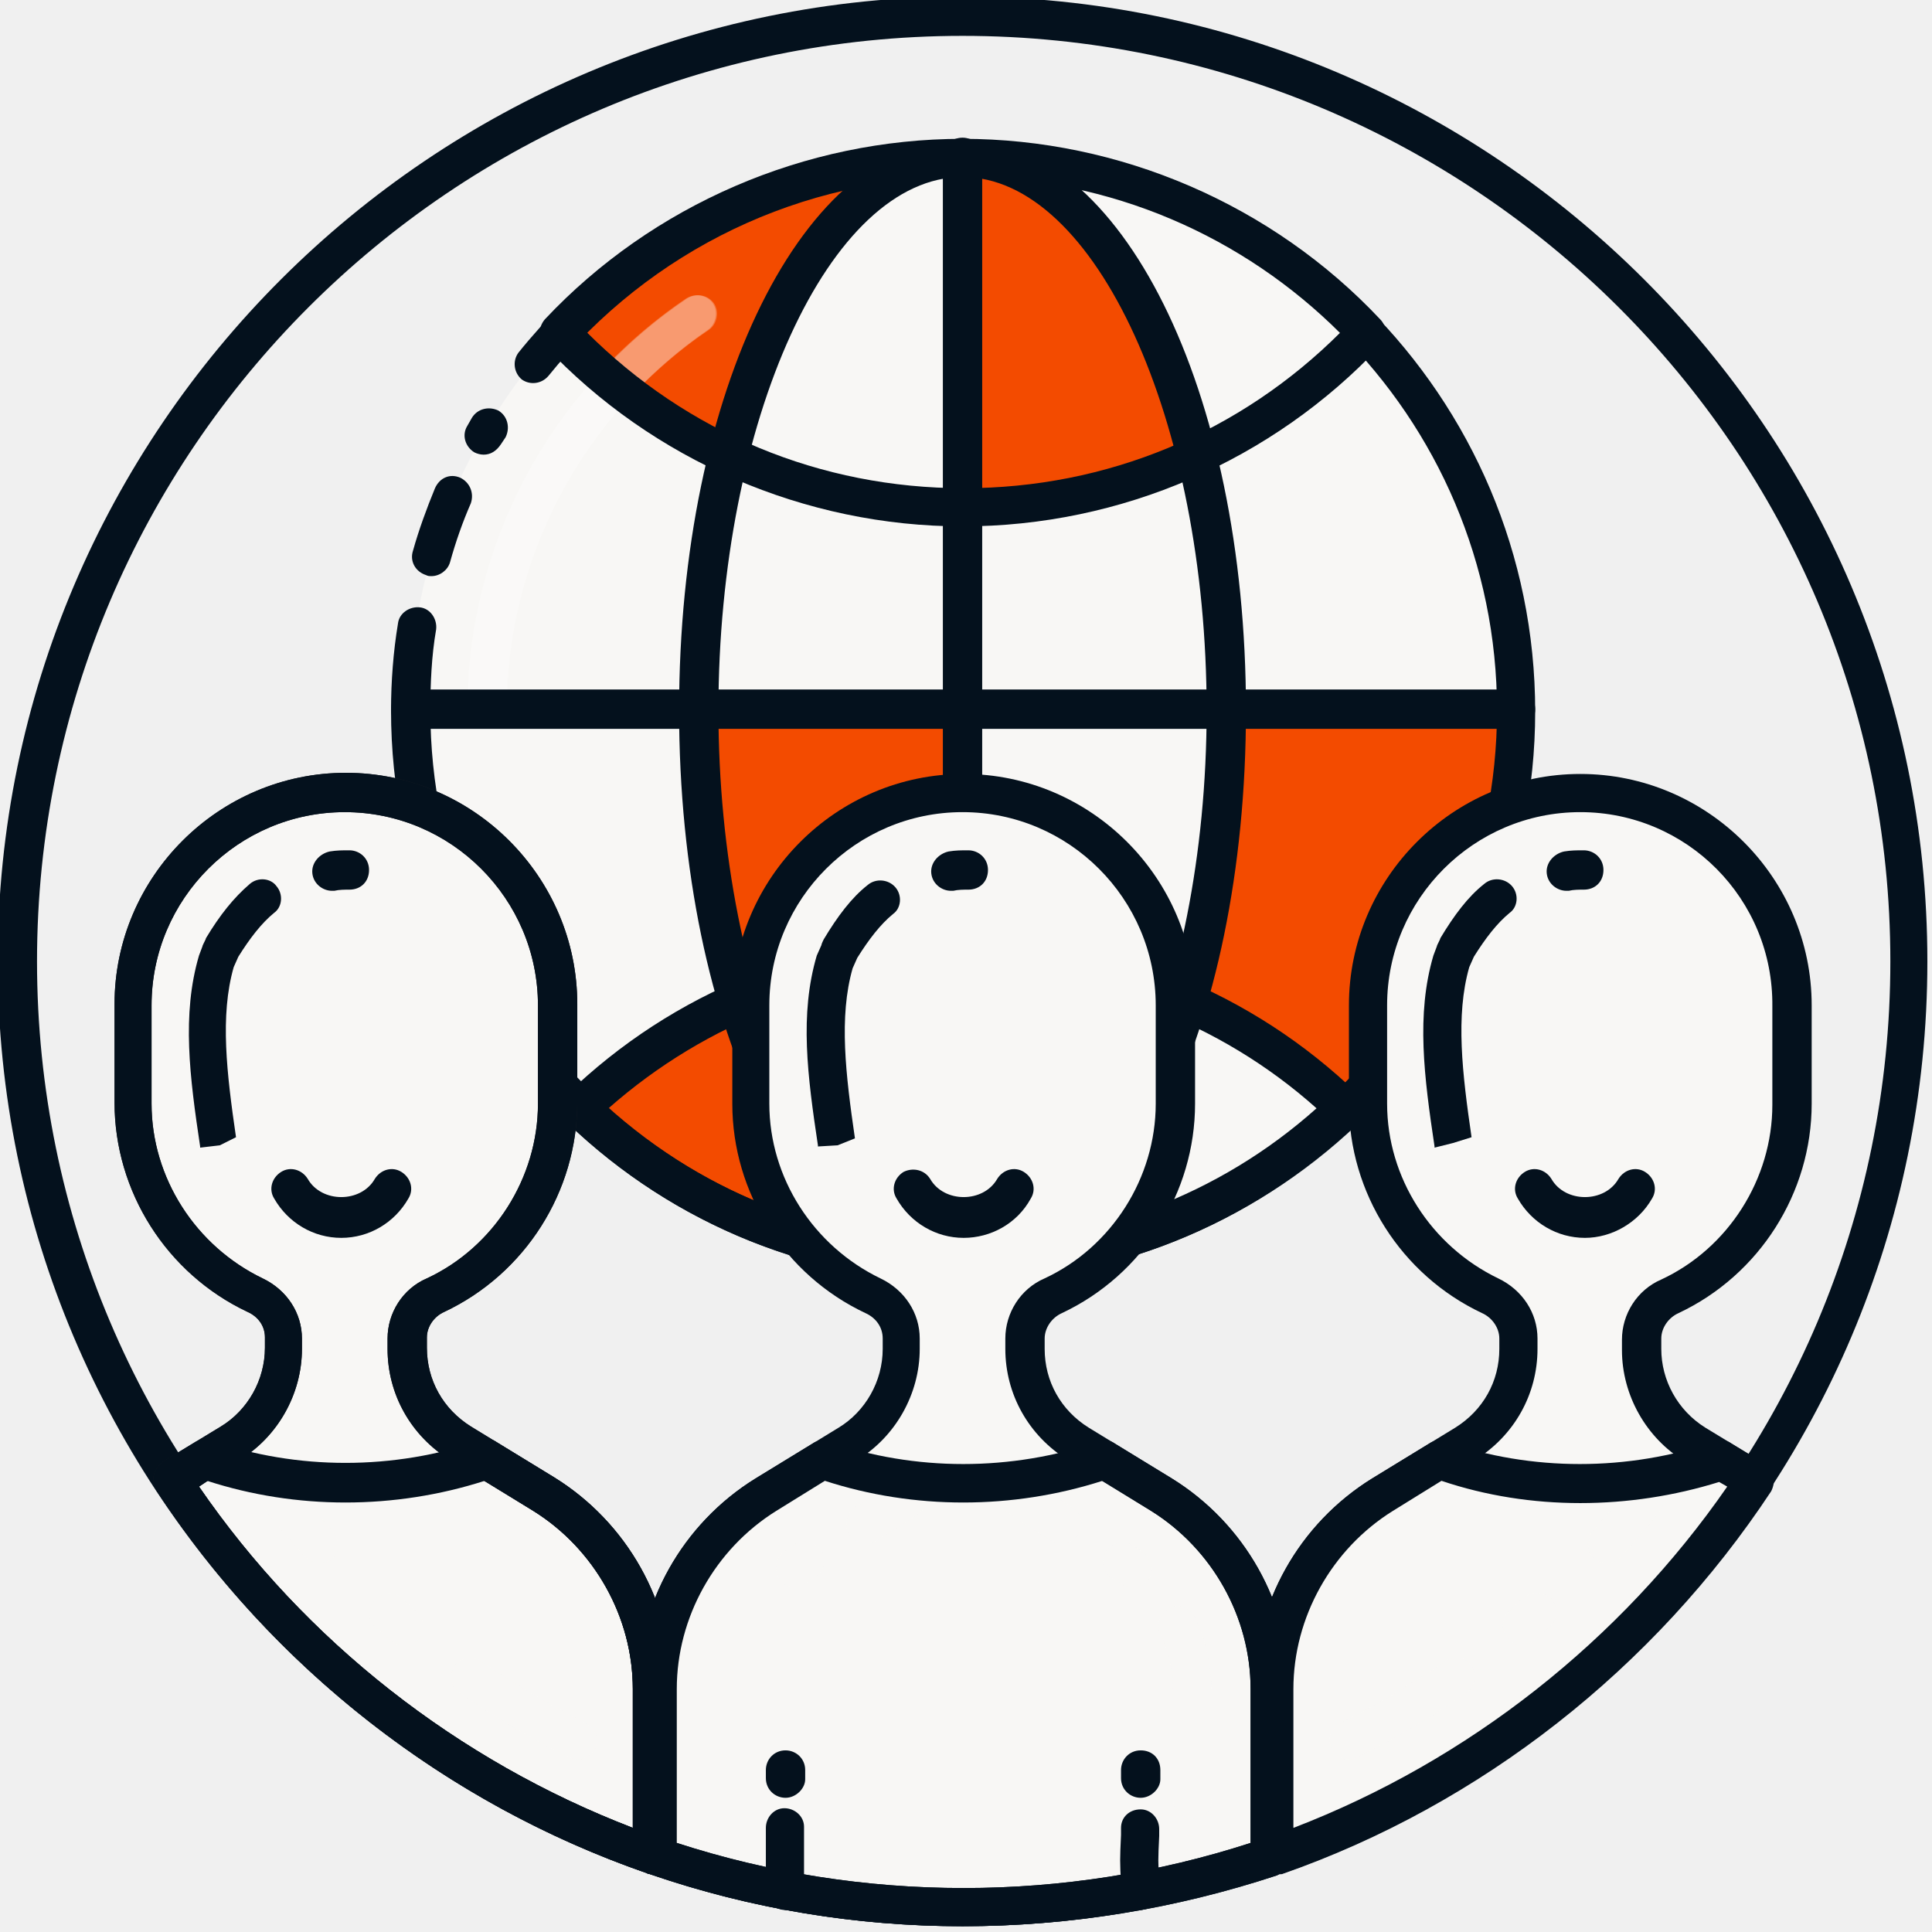
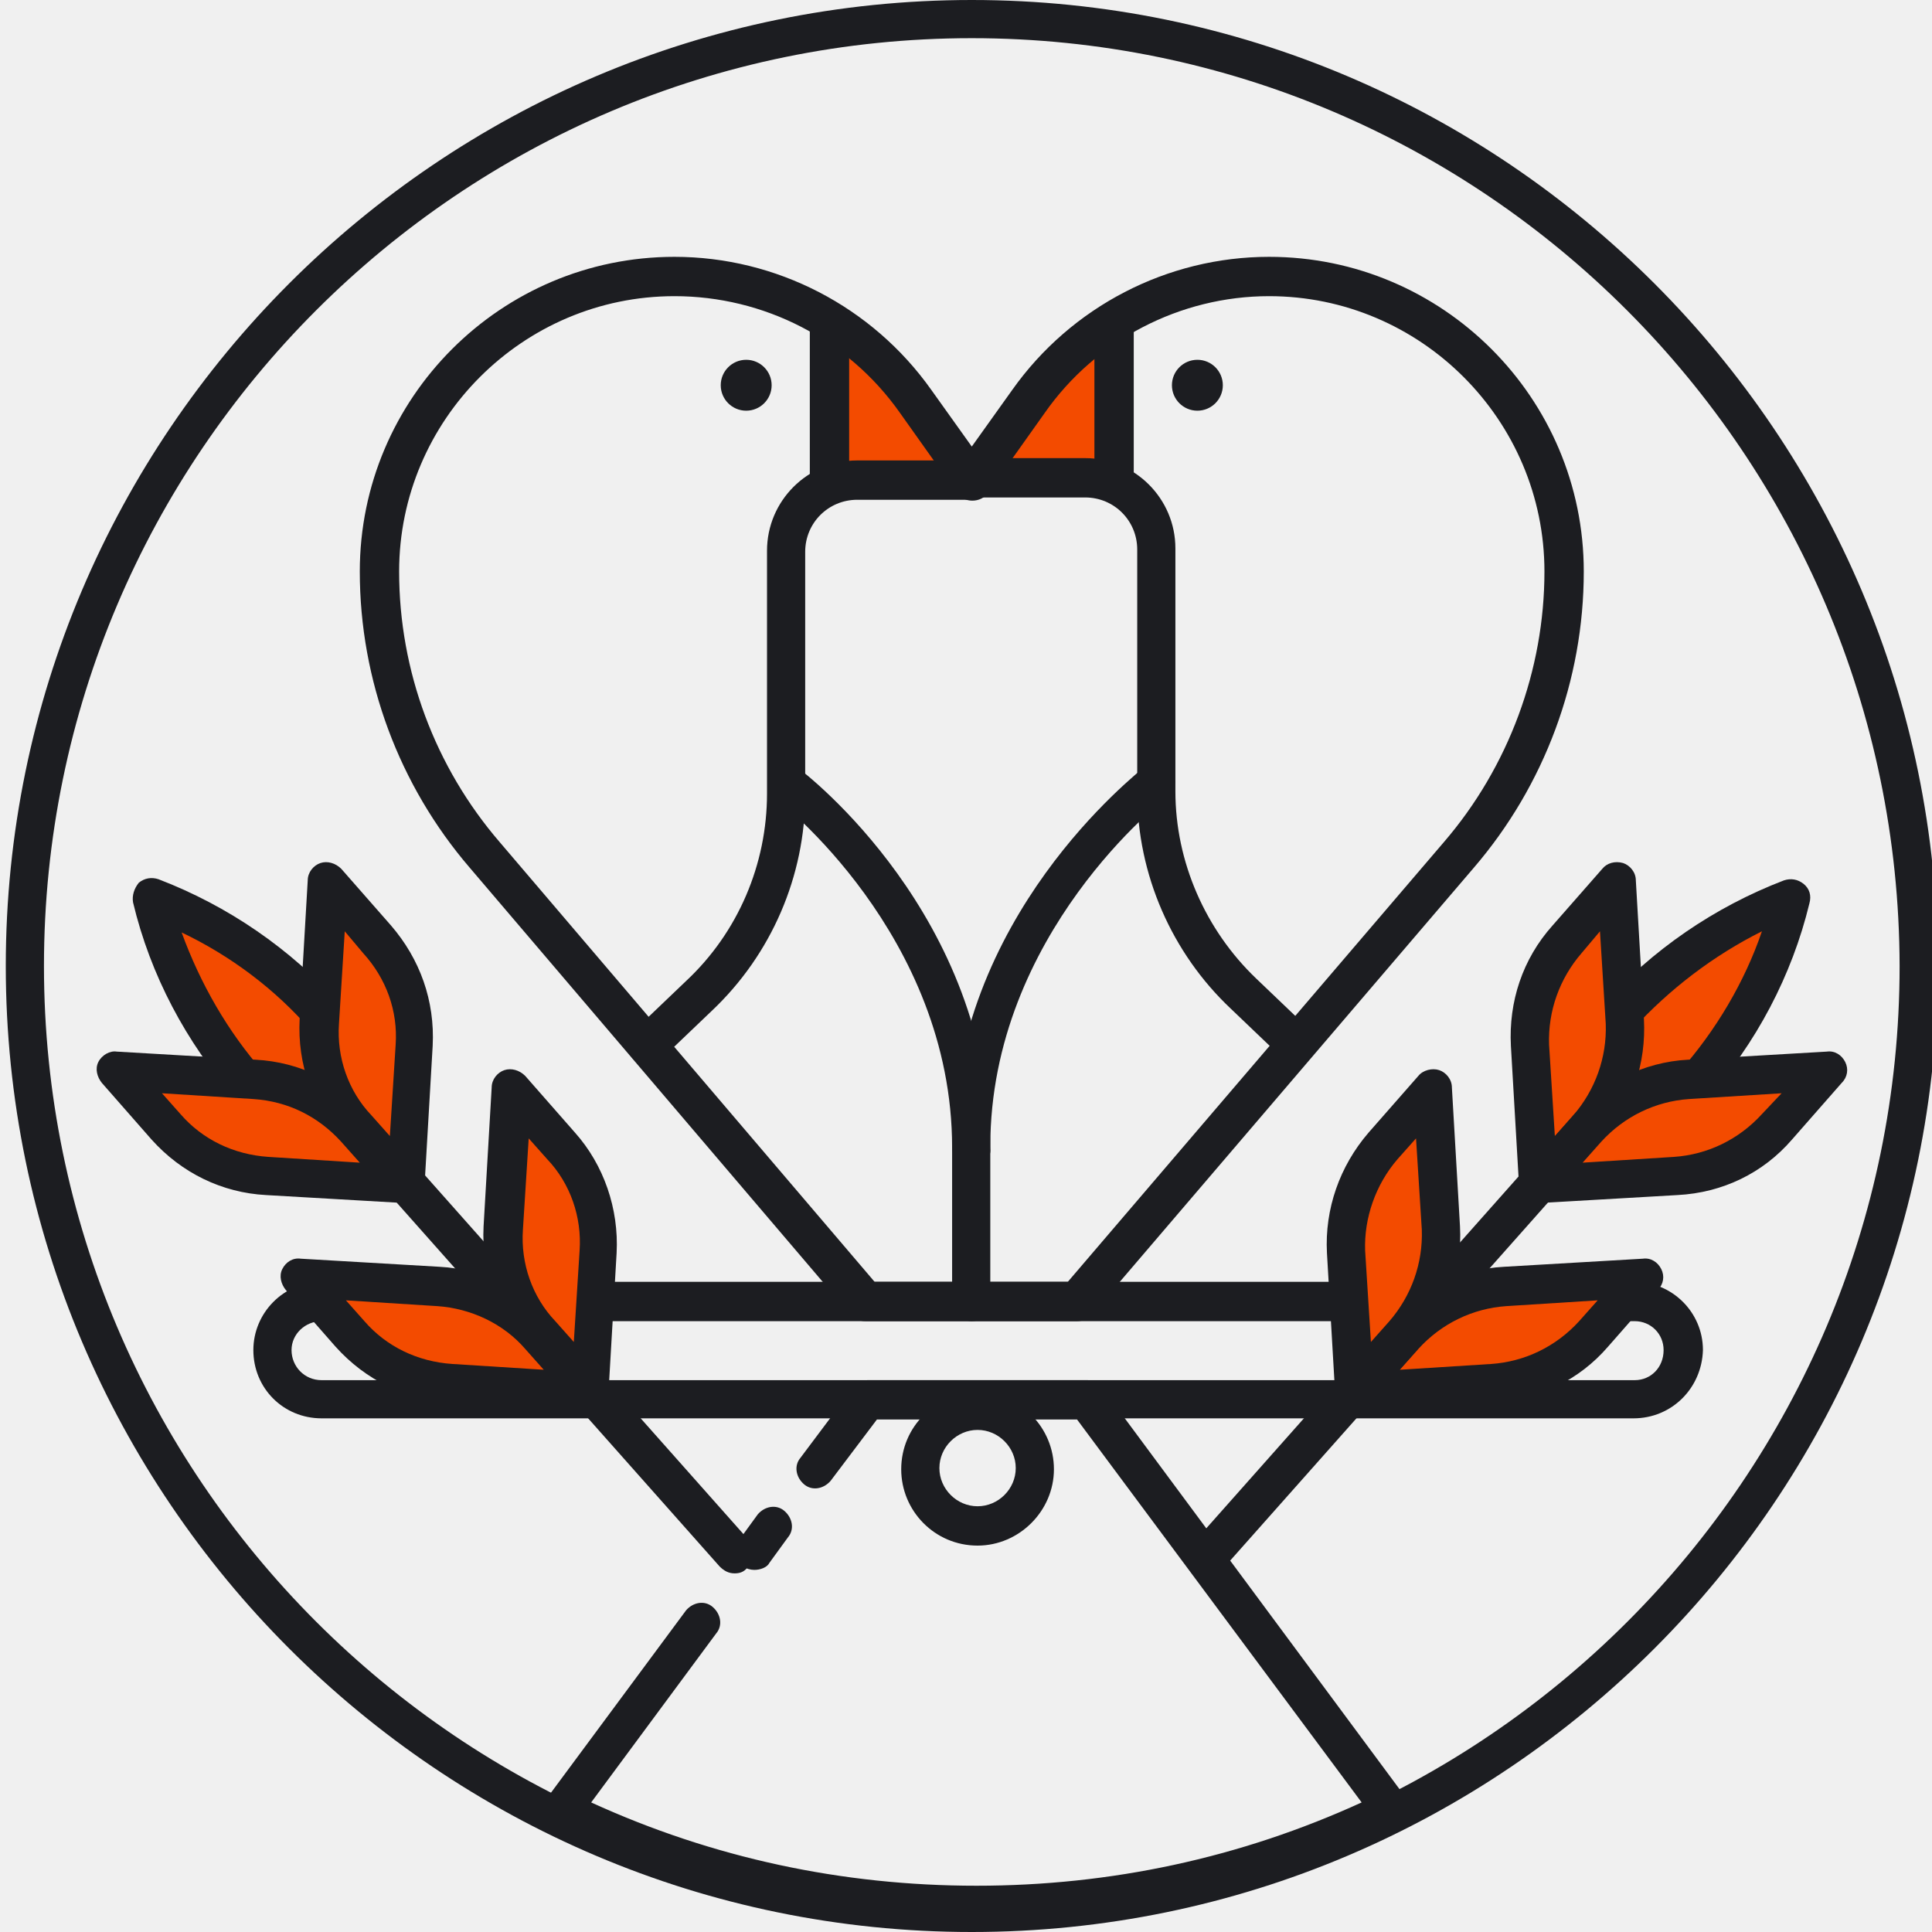
- <svg xmlns="http://www.w3.org/2000/svg" enable-background="new 0 0 167 167" viewBox="0 0 167 167">
-   <path d="m83.2 166.5c-46 0-83.4-37.4-83.4-83.4s37.5-83.4 83.4-83.4 83.4 37.4 83.4 83.4-37.4 83.4-83.4 83.4zm0-163.4c-44.1 0-80 35.9-80 80s35.9 80.1 80.1 80.1 80.1-35.9 80.1-80.1-36-80-80.2-80z" fill="#04111d" />
-   <circle cx="83.2" cy="61.4" fill="#f8f7f5" r="47.8" />
-   <path d="m106.1 61.4s-.1 13.9-3.4 25.2c0 0 11.2 4.4 13.7 9.2 0 0 15.8-13.8 13.2-34.5h-23.5z" fill="#f34b00" />
-   <path d="m79.9 13.6s-19.7.4-31.5 15.1c0 0 6.4 7 14.6 10.6 0 0 2.1-20.9 16.9-25.7z" fill="#f34b00" />
-   <path d="m83.2 61.4h-22.8s0 16.2 3.4 25.2c0 0 11.6-5.5 19.4-4.1z" fill="#f34b00" />
-   <path d="m103.5 39.3s-10 4.9-20.2 4.5v-28.7c-.1 0 13.3-3.6 20.2 24.2z" fill="#f34b00" />
-   <path d="m63.9 86.6s-10.1 3.5-13.7 9.2c0 0 13.5 12.6 28.3 13.1 0 0-11.5-5.5-14.6-22.3z" fill="#f34b00" />
-   <g fill="#04111d">
-     <path d="m83.2 110.8c-12.8 0-25-4.9-34.2-13.8-.3-.3-.5-.7-.5-1.2s.2-.9.5-1.2c9.2-8.9 21.4-13.8 34.2-13.8s25 4.9 34.2 13.8c.3.3.5.7.5 1.2s-.2.9-.5 1.2c-9.2 8.9-21.3 13.8-34.2 13.8zm-30.6-15c8.4 7.5 19.3 11.6 30.6 11.6 11.4 0 22.2-4.1 30.6-11.6-8.4-7.5-19.3-11.6-30.6-11.6s-22.1 4.1-30.6 11.6z" />
-     <path d="m83.2 110.8c-.9 0-1.7-.7-1.7-1.7v-95.5c0-.9.7-1.7 1.7-1.7.9 0 1.7.7 1.7 1.7v95.6c0 .9-.7 1.6-1.7 1.6z" />
-     <path d="m83.2 110.8c-13.7 0-24.5-21.7-24.5-49.4s10.8-49.4 24.5-49.4 24.5 21.7 24.5 49.4-10.7 49.4-24.5 49.4zm0-95.5c-11.5 0-21.1 21.1-21.1 46.1s9.7 46.1 21.1 46.1 21.1-21.1 21.1-46.1-9.6-46.1-21.1-46.1z" />
-     <path d="m41.8 39.3c-.3 0-.6-.1-.8-.2-.8-.5-1.1-1.5-.6-2.3l.4-.7c.5-.8 1.5-1 2.3-.6.8.5 1 1.5.6 2.3l-.4.6c-.4.6-.9.9-1.5.9z" />
-     <path d="m37.3 49.8c-.2 0-.3 0-.5-.1-.9-.3-1.4-1.2-1.1-2.1.5-1.8 1.2-3.7 1.9-5.4.4-.9 1.3-1.3 2.2-.9.8.4 1.2 1.3.9 2.2-.7 1.6-1.3 3.3-1.8 5.1-.2.7-.9 1.2-1.6 1.2z" />
-     <path d="m83.2 110.8c-27.3 0-49.4-22.2-49.4-49.4 0-2.5.2-5.1.6-7.5.1-.9 1-1.5 1.9-1.4s1.5 1 1.4 1.9c-.4 2.3-.5 4.7-.5 7 0 25.4 20.7 46.1 46.1 46.1s46.1-20.7 46.1-46.1-20.7-46.1-46.1-46.1c-14 0-27.1 6.3-35.9 17.2-.6.7-1.6.8-2.3.3-.7-.6-.8-1.6-.3-2.3 9.4-11.7 23.5-18.4 38.5-18.4 27.3 0 49.4 22.2 49.4 49.4s-22.2 49.3-49.5 49.3z" />
+ <svg xmlns="http://www.w3.org/2000/svg" version="1.1" id="Layer_1" x="0px" y="0px" viewBox="0 0 167 167" style="enable-background:new 0 0 167 167;" xml:space="preserve">
+   <style type="text/css">
+ 	.st0{fill:#1C1D21;}
+ 	.st1{fill:#F34B00;}
+ </style>
+   <g>
+     <path class="st0" d="M141.2,122.6H27.8c-3.3,0-5.9-2.6-5.9-5.9c0-3.2,2.6-5.9,5.9-5.9h113.5c3.2,0,5.9,2.6,5.9,5.9   C147.1,120,144.5,122.6,141.2,122.6z M27.8,114.2c-1.4,0-2.6,1.1-2.6,2.5c0,1.4,1.1,2.6,2.6,2.6h113.5c1.4,0,2.5-1.1,2.5-2.6   c0-1.4-1.1-2.5-2.5-2.5H27.8z" />
  </g>
-   <path d="m100.4 129.2-7.2-4.4c-2.8-1.8-4.6-4.9-4.6-8.2v-.9c0-1.6 1-3.1 2.4-3.7 6.2-2.9 10.5-9.3 10.5-16.6v-8.5c0-10.1-8.2-18.3-18.3-18.3s-18.3 8.2-18.3 18.3v8.5c0 7.3 4.3 13.7 10.5 16.6 1.5.7 2.4 2.1 2.4 3.7v.9c0 3.3-1.7 6.4-4.6 8.2l-7.2 4.4c-5.8 3.6-9.4 9.9-9.4 16.8v14.5c8.3 2.8 17.2 4.4 26.5 4.4s18.2-1.5 26.5-4.4v-14.5c.1-6.8-3.4-13.2-9.2-16.8z" fill="#f8f7f5" />
-   <path d="m100.4 129.2-4.9-3c-3.8 1.3-7.9 2.1-12.2 2.1s-8.4-.7-12.2-2.1l-4.9 3c-5.8 3.6-9.4 9.9-9.4 16.8v14.5c8.3 2.8 17.2 4.4 26.5 4.4s18.2-1.5 26.5-4.4v-14.5c-.1-6.8-3.6-13.2-9.4-16.8z" fill="#f8f7f5" />
-   <path d="m67.9 165.1c-1 0-1.7-.8-1.7-1.7v-.6c0-2.1 0-2.1 0-4.2v-.6c0-.9.7-1.7 1.6-1.7s1.7.7 1.7 1.6v.6 4.3.6c.1.9-.7 1.7-1.6 1.7z" fill="#04111d" />
-   <path d="m67.9 155.4c-.9 0-1.7-.7-1.7-1.7v-.7c0-.9.7-1.7 1.7-1.7.9 0 1.7.7 1.7 1.7v.8c0 .8-.8 1.6-1.7 1.6z" fill="#04111d" />
-   <path d="m98.6 165.1c-.9 0-1.6-.7-1.7-1.6v-.6c-.1-2.1-.1-2.1 0-4.3v-.6c0-.9.7-1.6 1.7-1.6.9 0 1.6.8 1.6 1.7v.6c-.1 2.1-.1 2.1 0 4.2v.6c.1.8-.6 1.5-1.6 1.6z" fill="#04111d" />
-   <path d="m98.6 155.4c-.9 0-1.7-.7-1.7-1.7v-.7c0-.9.7-1.7 1.7-1.7s1.7.7 1.7 1.7v.8c0 .8-.8 1.6-1.7 1.6z" fill="#04111d" />
-   <path d="m47 129.2-7.2-4.4c-2.8-1.8-4.6-4.9-4.6-8.2v-.9c0-1.6 1-3.1 2.4-3.7 6.2-2.9 10.5-9.3 10.5-16.6v-8.5c0-10.1-8.2-18.3-18.3-18.3s-18.3 8.2-18.3 18.3v8.5c0 7.3 4.3 13.7 10.5 16.6 1.5.7 2.4 2.1 2.4 3.7v.9c0 3.3-1.7 6.4-4.6 8.2l-5.1 3.1c9.8 14.9 24.4 26.4 41.5 32.4v-14.3c.2-6.8-3.4-13.2-9.2-16.8z" fill="#f8f7f5" />
-   <path d="m47 129.2-4.9-3c-3.8 1.3-7.9 2.1-12.2 2.1s-8.4-.7-12.2-2.1l-2.8 1.7c9.8 14.9 24.4 26.4 41.5 32.4v-14.3c0-6.8-3.6-13.2-9.4-16.8z" fill="#f8f7f5" />
-   <path d="m142 116.6v-.9c0-1.6 1-3.1 2.4-3.7 6.2-2.9 10.5-9.3 10.5-16.6v-8.5c0-10.1-8.2-18.3-18.3-18.3s-18.3 8.2-18.3 18.3v8.5c0 7.3 4.3 13.7 10.5 16.6 1.5.7 2.4 2.1 2.4 3.7v.9c0 3.3-1.7 6.4-4.6 8.2l-7.2 4.4c-5.8 3.6-9.4 9.9-9.4 16.8v14.3c17.1-6 31.7-17.5 41.5-32.4l-5.1-3.1c-2.7-1.8-4.4-4.9-4.4-8.2z" fill="#f8f7f5" />
-   <path d="m83.2 166.5c-9.2 0-18.3-1.5-27-4.5-.7-.2-1.1-.9-1.1-1.6v-14.4c0-7.4 3.9-14.3 10.2-18.2l7.2-4.4c2.3-1.4 3.8-4 3.8-6.8v-.9c0-1-.6-1.8-1.5-2.2-7-3.3-11.5-10.4-11.5-18.1v-8.5c0-11 9-20 20-20s20 9 20 20v8.5c0 7.7-4.5 14.8-11.5 18.1-.9.4-1.5 1.3-1.5 2.2v.9c0 2.8 1.4 5.3 3.8 6.8l7.2 4.4c6.3 3.9 10.2 10.8 10.2 18.2v14.5c0 .7-.5 1.3-1.1 1.6-8.8 2.9-17.9 4.4-27.2 4.4zm-24.7-7.2c16 5.2 33.6 5.2 49.6 0v-13.3c0-6.2-3.3-12.1-8.6-15.4l-7.2-4.4c-3.4-2.1-5.4-5.7-5.4-9.6v-.9c0-2.2 1.3-4.3 3.4-5.2 5.8-2.7 9.6-8.7 9.6-15.1v-8.5c0-9.2-7.5-16.7-16.7-16.7s-16.7 7.5-16.7 16.7v8.5c0 6.4 3.8 12.3 9.6 15.1 2.1 1 3.4 3 3.4 5.2v.9c0 3.9-2.1 7.6-5.4 9.6l-7.2 4.4c-5.3 3.3-8.6 9.2-8.6 15.4v13.3z" fill="#04111d" />
-   <g fill="#f8f7f5" opacity=".25">
-     <path d="m74.8 131.8 2.1-1.3c1.1-.7 2.1-1.5 3-2.4" />
-     <path d="m74.8 133.4c-.6 0-1.1-.3-1.4-.8-.5-.8-.2-1.8.5-2.3l2.1-1.3c1-.6 1.9-1.3 2.7-2.1.7-.7 1.7-.7 2.4 0s.7 1.7 0 2.4c-1 1-2.1 1.9-3.3 2.6l-2.1 1.3c-.3.1-.6.2-.9.2z" />
+   <g>
+     <path class="st0" d="M84.5,166.3c-12.8,0-25.1-2.8-36.6-8.4c-0.4-0.2-0.8-0.6-0.9-1.1s0-1,0.3-1.4l12-16.2c0.6-0.7,1.6-0.9,2.3-0.3   c0.7,0.6,0.9,1.6,0.3,2.3l-10.8,14.6c10.5,4.8,21.7,7.2,33.3,7.2s22.8-2.4,33.3-7.2l-24.6-33.1H75.8l-4,5.3   c-0.6,0.7-1.6,0.9-2.3,0.3c-0.7-0.6-0.9-1.6-0.3-2.3l4.5-6c0.3-0.4,0.8-0.7,1.3-0.7h19c0.5,0,1,0.2,1.3,0.7l26.3,35.5   c0.3,0.4,0.4,0.9,0.3,1.4s-0.4,0.9-0.9,1.1C109.6,163.5,97.3,166.3,84.5,166.3z" />
  </g>
-   <g fill="#f8f7f5" opacity=".25">
-     <path d="m68.7 135.5.9-.6" />
-     <path d="m68.7 137.2c-.5 0-1-.2-1.3-.7-.5-.7-.4-1.8.3-2.3.3-.2.7-.5 1-.7.8-.5 1.8-.2 2.3.5.5.8.2 1.8-.5 2.3-.3.2-.6.4-.8.5-.3.3-.6.4-1 .4z" />
+   <g>
+     <path class="st0" d="M65.2,135.7c-0.3,0-0.7-0.1-1-0.3c-0.7-0.6-0.9-1.6-0.3-2.3l1.6-2.2c0.6-0.7,1.6-0.9,2.3-0.3   c0.7,0.6,0.9,1.6,0.3,2.3l-1.6,2.2C66.3,135.5,65.7,135.7,65.2,135.7z" />
  </g>
-   <g fill="#f8f7f5" opacity=".25">
-     <path d="m86.8 128.1c.9.9 1.9 1.7 3 2.4l2.1 1.3" />
-     <path d="m91.8 133.4c-.3 0-.6-.1-.9-.2l-2.1-1.3c-1.2-.7-2.3-1.6-3.3-2.6-.7-.7-.7-1.7 0-2.4s1.7-.7 2.4 0c.8.8 1.7 1.5 2.7 2.1l2.1 1.3c.8.5 1 1.5.5 2.3-.3.5-.8.8-1.4.8z" />
+   <g>
+     <path class="st0" d="M84.5,133.6c-3.7,0-6.6-3-6.6-6.6c0-3.7,3-6.6,6.6-6.6c3.7,0,6.6,3,6.6,6.6C91.1,130.6,88.1,133.6,84.5,133.6z    M84.5,123.6c-1.8,0-3.3,1.5-3.3,3.3c0,1.8,1.5,3.3,3.3,3.3c1.8,0,3.3-1.5,3.3-3.3C87.8,125.1,86.3,123.6,84.5,123.6z" />
  </g>
-   <g fill="#f8f7f5" opacity=".25">
-     <path d="m96.9 134.9c.3.2.6.4.9.6" />
-     <path d="m97.9 137.2c-.3 0-.7-.1-1-.3s-.5-.4-.8-.5c-.8-.5-1-1.5-.5-2.3s1.5-1 2.3-.5c.4.2.7.5 1 .7.7.5.9 1.6.3 2.3-.3.4-.8.6-1.3.6z" />
+   <g>
+     <path class="st0" d="M84,167c-46,0-83.5-37.5-83.5-83.5C0.5,37.5,38,0,84,0c46,0,83.5,37.5,83.5,83.5C167.5,129.5,130,167,84,167z    M84,3.3c-44.2,0-80.2,36-80.2,80.2c0,44.2,36,80.2,80.2,80.2c44.2,0,80.2-36,80.2-80.2C164.1,39.3,128.2,3.3,84,3.3z" />
  </g>
-   <g fill="#f8f7f5" opacity=".25">
-     <path d="m101.9 140.5c.8 1.7 1.2 3.6 1.2 5.5v9.5" />
-     <path d="m103.1 157.2c-.9 0-1.7-.7-1.7-1.7v-9.5c0-1.7-.4-3.3-1.1-4.8-.4-.8 0-1.8.8-2.2s1.8 0 2.2.8c.9 2 1.4 4 1.4 6.2v9.5c.1 1-.6 1.7-1.6 1.7z" />
+   <g>
+     <path class="st1" d="M71.7,30.1l1.6-1.3c0,0,6.1,4,10.2,12.1h-0.7H72.2C72.2,40.9,71,33.6,71.7,30.1z" />
  </g>
-   <path d="m56.4 162c-.2 0-.4 0-.5-.1-17.3-6-32.3-17.7-42.4-33.1-.2-.4-.3-.8-.2-1.3.1-.4.4-.8.7-1.1l5.1-3.1c2.3-1.4 3.8-4 3.8-6.8v-.9c0-1-.6-1.8-1.5-2.2-7-3.3-11.5-10.4-11.5-18.1v-8.5c0-11 9-20 20-20s20 9 20 20v8.5c0 7.7-4.5 14.8-11.5 18.1-.9.4-1.5 1.3-1.5 2.2v.9c0 2.8 1.4 5.3 3.8 6.8l7.2 4.4c6.3 3.9 10.2 10.8 10.2 18.2v14.3c0 .5-.3 1-.7 1.4-.3.3-.7.4-1 .4zm-39.2-33.5c9.2 13.4 22.4 23.7 37.5 29.5v-12c0-6.2-3.3-12.1-8.6-15.4l-7.2-4.4c-3.4-2.1-5.4-5.7-5.4-9.6v-.9c0-2.2 1.3-4.3 3.4-5.2 5.8-2.7 9.6-8.7 9.6-15.1v-8.5c0-9.2-7.5-16.7-16.7-16.7s-16.7 7.5-16.7 16.7v8.5c0 6.4 3.8 12.3 9.6 15.1 2.1 1 3.4 3 3.4 5.2v.9c0 3.9-2.1 7.6-5.4 9.6z" fill="#1e1f25" />
-   <path d="m110.1 162c-.3 0-.7-.1-1-.3-.4-.3-.7-.8-.7-1.4v-14.3c0-7.4 3.9-14.3 10.2-18.2l7.2-4.4c2.4-1.5 3.8-4 3.8-6.8v-.9c0-.9-.6-1.8-1.5-2.2-7-3.3-11.5-10.4-11.5-18.1v-8.5c0-11 9-20 20-20s20 9 20 20v8.5c0 7.7-4.5 14.8-11.5 18.1-.9.4-1.5 1.3-1.5 2.2v.9c0 2.7 1.4 5.3 3.8 6.8l5.1 3.1c.4.2.7.6.7 1.1.1.4 0 .9-.2 1.3-10.1 15.3-25.1 27.1-42.3 33.1-.2 0-.4 0-.6 0zm26.5-91.8c-9.2 0-16.7 7.5-16.7 16.7v8.5c0 6.4 3.8 12.3 9.6 15.1 2.1 1 3.4 3 3.4 5.2v.9c0 3.9-2 7.5-5.4 9.6l-7.2 4.4c-5.3 3.3-8.6 9.2-8.6 15.4v12c15.1-5.8 28.3-16.2 37.5-29.5l-3.6-2.2c-3.3-2-5.4-5.7-5.4-9.6v-.9c0-2.2 1.3-4.3 3.4-5.2 5.8-2.7 9.6-8.7 9.6-15.1v-8.5c.1-9.3-7.4-16.8-16.6-16.8z" fill="#04111d" />
-   <path d="m136.6 128.3c-4.3 0-8.4-.7-12.2-2.1l-4.9 3c-5.8 3.6-9.4 9.9-9.4 16.8v14.3c17.1-6 31.7-17.5 41.5-32.4l-2.8-1.7c-3.8 1.3-7.9 2.1-12.2 2.1z" fill="#f8f7f5" />
-   <g fill="#f8f7f5" opacity=".25">
-     <path d="m27.6 133.5c-1.1-1.2-2.1-2.4-3.1-3.7l-1.4-2.2" />
-     <path d="m27.6 135.1c-.5 0-.9-.2-1.2-.5-1.1-1.2-2.2-2.5-3.2-3.7l-1.5-2.3c-.5-.8-.3-1.8.5-2.3s1.8-.3 2.3.5l1.4 2.2c.9 1.1 1.9 2.3 2.9 3.4.6.7.6 1.7-.1 2.4-.3.2-.7.3-1.1.3z" />
+   <g>
+     <path class="st1" d="M96.9,30.1l-1.6-1.3c0,0-6.1,4-10.2,12.1h0.7h10.6C96.3,40.9,97.5,33.6,96.9,30.1z" />
  </g>
-   <g fill="#f8f7f5" opacity=".25">
-     <path d="m34.9 140.5c-.4-.4-.8-.7-1.2-1.1" />
-     <path d="m34.9 142.2c-.4 0-.8-.1-1.1-.4l-1.3-1.1c-.7-.6-.8-1.7-.1-2.4.6-.7 1.7-.8 2.4-.1l1.2 1.1c.7.6.8 1.7.2 2.4-.4.3-.9.5-1.3.5z" />
+   <g>
+     <path class="st0" d="M93.1,114.2H74.8c-0.5,0-1-0.2-1.3-0.6L40.6,75c-6.1-7.1-9.5-16.2-9.5-25.6c0-15,12.2-27.2,27.2-27.2   c8.8,0,17.1,4.3,22.2,11.5l3.5,4.9l3.5-4.9c5.1-7.2,13.4-11.5,22.2-11.5c15,0,27.2,12.2,27.2,27.2c0,9.4-3.4,18.5-9.5,25.6   l-33,38.6C94.1,114,93.6,114.2,93.1,114.2z M75.6,110.8h16.7l32.5-38c5.6-6.5,8.7-14.9,8.7-23.4c0-13.1-10.7-23.8-23.8-23.8   c-7.7,0-15,3.8-19.4,10.1l-4.9,6.9c-0.6,0.9-2.1,0.9-2.7,0l-4.9-6.9C73.3,29.3,66,25.6,58.3,25.6c-13.1,0-23.8,10.7-23.8,23.8   c0,8.6,3.1,16.9,8.7,23.4L75.6,110.8z" />
  </g>
-   <g fill="#f8f7f5" opacity=".25">
-     <path d="m49.9 150.4c-3.2-1.6-6.3-3.4-9.3-5.5" />
-     <path d="m49.9 152.1c-.3 0-.5-.1-.7-.2-3.3-1.6-6.5-3.5-9.5-5.6-.8-.5-.9-1.6-.4-2.3.5-.8 1.6-.9 2.3-.4 2.9 2 6 3.8 9.1 5.4.8.4 1.2 1.4.7 2.2-.3.5-.9.9-1.5.9z" />
+   <g>
+     <path class="st0" d="M55.9,92c-0.4,0-0.9-0.2-1.2-0.5c-0.6-0.7-0.6-1.7,0.1-2.4l4.5-4.3c4.5-4.2,7-10.1,7-16.2v-21   c0-4.3,3.5-7.8,7.8-7.8H84c0.9,0,1.7,0.7,1.7,1.7s-0.7,1.7-1.7,1.7h-9.9c-2.5,0-4.5,2-4.5,4.5v21c0,7-2.9,13.8-8.1,18.7l-4.5,4.3   C56.8,91.9,56.3,92,55.9,92z" />
  </g>
-   <path d="m28.7 77c-.8 0-1.6-.6-1.7-1.5s.6-1.7 1.5-1.9c.6-.1 1.1-.1 1.7-.1.9 0 1.7.7 1.7 1.7s-.7 1.7-1.7 1.7c-.4 0-.9 0-1.3.1 0 0-.1 0-.2 0z" fill="#ffeeeb" />
-   <path d="m17.3 99.2v-.1c-.9-6-1.6-11.4-.1-16.5l.3-.8c0-.1.3-.6.3-.7 1.2-2 2.4-3.5 3.8-4.7.7-.6 1.8-.5 2.3.2.6.7.5 1.8-.2 2.3-1.1.9-2.1 2.2-3.1 3.8l-.4.9c-1.2 4.2-.6 9.2.2 14.7l-1.4.7z" fill="#ffeeeb" />
-   <path d="m56.4 162c-.2 0-.4 0-.5-.1-17.3-6-32.3-17.7-42.4-33.1-.2-.4-.3-.8-.2-1.3.1-.4.4-.8.7-1.1l5.1-3.1c2.3-1.4 3.8-4 3.8-6.8v-.9c0-1-.6-1.8-1.5-2.2-7-3.3-11.5-10.4-11.5-18.1v-8.5c0-11 9-20 20-20s20 9 20 20v8.5c0 7.7-4.5 14.8-11.5 18.1-.9.4-1.5 1.3-1.5 2.2v.9c0 2.8 1.4 5.3 3.8 6.8l7.2 4.4c6.3 3.9 10.2 10.8 10.2 18.2v14.3c0 .5-.3 1-.7 1.4-.3.3-.7.4-1 .4zm-39.2-33.5c9.2 13.4 22.4 23.7 37.5 29.5v-12c0-6.2-3.3-12.1-8.6-15.4l-7.2-4.4c-3.4-2.1-5.4-5.7-5.4-9.6v-.9c0-2.2 1.3-4.3 3.4-5.2 5.8-2.7 9.6-8.7 9.6-15.1v-8.5c0-9.2-7.5-16.7-16.7-16.7s-16.7 7.5-16.7 16.7v8.5c0 6.4 3.8 12.3 9.6 15.1 2.1 1 3.4 3 3.4 5.2v.9c0 3.9-2.1 7.6-5.4 9.6z" fill="#04111d" />
-   <path d="m28.7 77c-.8 0-1.6-.6-1.7-1.5s.6-1.7 1.5-1.9c.6-.1 1.1-.1 1.7-.1.9 0 1.7.7 1.7 1.7s-.7 1.7-1.7 1.7c-.4 0-.9 0-1.3.1 0 0-.1 0-.2 0z" fill="#04111d" />
-   <path d="m17.3 99.2v-.1c-.9-6-1.6-11.4-.1-16.5l.3-.8c0-.1.3-.6.3-.7 1.2-2 2.4-3.5 3.8-4.7.7-.6 1.8-.5 2.3.2.6.7.5 1.8-.2 2.3-1.1.9-2.1 2.2-3.1 3.8l-.4.9c-1.2 4.2-.6 9.2.2 14.7l-1.4.7z" fill="#04111d" />
-   <path d="m56.4 162c-.2 0-.4 0-.5-.1-17.3-6-32.3-17.7-42.4-33.1-.2-.4-.3-.8-.2-1.3.1-.4.4-.8.7-1.1l2.8-1.7c.4-.3.9-.3 1.4-.2 7.5 2.6 15.8 2.6 23.4 0 .5-.2 1-.1 1.4.2l4.9 3c6.3 3.9 10.2 10.8 10.2 18.2v14.3c0 .5-.3 1-.7 1.4-.3.3-.7.4-1 .4zm-39.2-33.5c9.2 13.4 22.4 23.7 37.5 29.5v-12c0-6.2-3.3-12.1-8.6-15.4l-4.2-2.6c-7.8 2.5-16.3 2.5-24 0z" fill="#04111d" />
-   <g fill="#f8f7f5" opacity=".25">
-     <path d="m143.4 127.6-1.4 2.2c-1 1.3-2 2.5-3.1 3.7" />
-     <path d="m138.9 135.1c-.4 0-.8-.1-1.1-.4-.7-.6-.7-1.7-.1-2.4 1.1-1.2 2.1-2.4 3-3.6l1.3-2c.5-.8 1.5-1 2.3-.5s1 1.5.5 2.3l-1.4 2.2c-1.1 1.4-2.2 2.7-3.3 3.9-.3.4-.7.5-1.2.5z" />
+   <g>
+     <path class="st0" d="M71.7,43.2c-0.9,0-1.7-0.7-1.7-1.7V27.9c0-0.9,0.7-1.7,1.7-1.7s1.7,0.7,1.7,1.7v13.7   C73.3,42.5,72.6,43.2,71.7,43.2z" />
  </g>
-   <g fill="#f8f7f5" opacity=".25">
-     <path d="m132.9 139.4c-.4.4-.8.7-1.2 1.1" />
-     <path d="m131.6 142.2c-.5 0-.9-.2-1.3-.6-.6-.7-.5-1.8.2-2.4l1.2-1.1c.7-.6 1.7-.5 2.4.1.6.7.6 1.7-.1 2.4l-1.3 1.1c-.3.4-.7.5-1.1.5z" />
+   <g>
+     <circle class="st0" cx="64.5" cy="33.3" r="2.2" />
  </g>
-   <g fill="#f8f7f5" opacity=".25">
-     <path d="m125.9 144.9c-3 2-6.1 3.9-9.3 5.5" />
-     <path d="m116.6 152.1c-.6 0-1.2-.3-1.5-.9-.4-.8-.1-1.8.7-2.2 3.1-1.6 6.2-3.4 9.1-5.4.8-.5 1.8-.4 2.3.4s.3 1.8-.4 2.3c-3 2.1-6.2 4-9.5 5.6-.2.1-.5.2-.7.2z" />
+   <g>
+     <path class="st0" d="M96.3,43.2c-0.9,0-1.7-0.7-1.7-1.7V27.9c0-0.9,0.7-1.7,1.7-1.7S98,27,98,27.9v13.7   C98,42.5,97.2,43.2,96.3,43.2z" />
  </g>
-   <g fill="#04111d">
-     <path d="m83.2 166.5c-9.2 0-18.3-1.5-27-4.5-.7-.2-1.1-.9-1.1-1.6v-14.4c0-7.4 3.9-14.3 10.2-18.2l4.9-3c.4-.3.9-.3 1.4-.2 7.5 2.6 15.8 2.6 23.4 0 .5-.2 1-.1 1.4.2l4.9 3c6.3 3.9 10.2 10.8 10.2 18.2v14.5c0 .7-.5 1.3-1.1 1.6-8.8 2.9-17.9 4.4-27.2 4.4zm-24.7-7.2c16 5.2 33.6 5.2 49.6 0v-13.3c0-6.2-3.3-12.1-8.6-15.4l-4.2-2.6c-7.8 2.5-16.3 2.5-24 0l-4.2 2.6c-5.3 3.3-8.6 9.2-8.6 15.4z" />
-     <path d="m82.2 77c-.8 0-1.6-.6-1.7-1.5s.6-1.7 1.5-1.9c.6-.1 1.1-.1 1.7-.1.9 0 1.7.7 1.7 1.7s-.7 1.7-1.7 1.7c-.4 0-.9 0-1.3.1-.1 0-.2 0-.2 0z" />
-     <path d="m70.7 99.1v-.1c-.9-6-1.6-11.3-.1-16.4l.4-.9c0-.1.2-.5.2-.5 1.2-2 2.4-3.6 3.8-4.7.7-.6 1.8-.5 2.4.2s.5 1.8-.2 2.3c-1.1.9-2.1 2.2-3.1 3.8l-.4.9c-1.2 4.2-.6 9.2.2 14.7l-1.5.6z" />
-     <path d="m135.4 77c-.8 0-1.6-.6-1.7-1.5s.6-1.7 1.5-1.9c.6-.1 1.1-.1 1.7-.1.9 0 1.7.7 1.7 1.7s-.7 1.7-1.7 1.7c-.4 0-.9 0-1.3.1 0 0-.1 0-.2 0z" />
-     <path d="m124 99.2v-.1c-.9-6-1.6-11.4-.1-16.5l.3-.8c0-.1.3-.6.3-.7 1.2-2 2.4-3.6 3.8-4.7.7-.6 1.8-.5 2.4.2s.5 1.8-.2 2.3c-1.1.9-2.1 2.2-3.1 3.8l-.4.9c-1.2 4.2-.6 9.2.2 14.7l-1.6.5z" />
-     <path d="m110.1 162c-.3 0-.7-.1-1-.3-.4-.3-.7-.8-.7-1.4v-14.3c0-7.4 3.9-14.3 10.2-18.2l4.9-3c.4-.3.9-.3 1.4-.2 7.5 2.6 15.8 2.6 23.4 0 .5-.2 1-.1 1.4.2l2.8 1.7c.4.2.7.6.8 1.1.1.4 0 .9-.2 1.3-10.1 15.3-25.1 27.1-42.3 33.1-.3 0-.5 0-.7 0zm14.5-34-4.2 2.6c-5.3 3.3-8.6 9.2-8.6 15.4v12c15.1-5.8 28.3-16.2 37.5-29.5l-.7-.4c-7.7 2.4-16.3 2.5-24-.1z" />
+   <g>
+     <circle class="st0" cx="103.5" cy="33.3" r="2.2" />
  </g>
-   <path d="m42.1 63c-.9 0-1.7-.7-1.7-1.7 0-14.2 7.1-27.5 18.9-35.5.8-.5 1.8-.3 2.3.4s.3 1.8-.4 2.3c-10.9 7.5-17.4 19.8-17.4 32.9 0 .9-.7 1.6-1.7 1.6z" fill="#fff" opacity=".25" />
-   <path d="m53.3 34.9c-.4 0-.8-.1-1.1-.5-.7-.6-.7-1.7-.1-2.4 2.2-2.3 4.6-4.4 7.3-6.2.8-.5 1.8-.3 2.3.4s.3 1.8-.4 2.3c-2.4 1.6-4.7 3.6-6.7 5.7-.4.5-.9.7-1.3.7z" fill="#fff" opacity=".25" />
-   <path d="m131 63h-95.5c-.9 0-1.7-.7-1.7-1.7 0-.9.7-1.7 1.7-1.7h95.5c.9 0 1.7.7 1.7 1.7s-.8 1.7-1.7 1.7z" fill="#04111d" />
-   <path d="m83.2 45.5c-13.6 0-26.8-5.7-36.1-15.6-.6-.6-.6-1.6 0-2.3 9.3-9.9 22.5-15.6 36.1-15.6s26.8 5.7 36.1 15.6c.6.6.6 1.6 0 2.3-9.3 9.9-22.4 15.6-36.1 15.6zm-32.5-16.8c8.7 8.7 20.2 13.5 32.6 13.5s23.9-4.8 32.6-13.5c-8.7-8.7-20.2-13.5-32.6-13.5s-23.9 4.8-32.6 13.5z" fill="#04111d" />
-   <path d="m29.5 107c-2.4 0-4.6-1.3-5.8-3.4-.5-.8-.2-1.8.6-2.3s1.8-.2 2.3.6c1.2 2.1 4.6 2.1 5.8 0 .5-.8 1.5-1.1 2.3-.6s1.1 1.5.6 2.3c-1.2 2.1-3.4 3.4-5.8 3.4z" fill="#04111d" />
-   <path d="m83.3 107c-2.4 0-4.6-1.3-5.8-3.4-.5-.8-.2-1.8.6-2.3.8-.4 1.8-.2 2.3.6 1.2 2.1 4.6 2.1 5.8 0 .5-.8 1.5-1.1 2.3-.6s1.1 1.5.6 2.3c-1.2 2.2-3.5 3.4-5.8 3.4z" fill="#04111d" />
-   <path d="m137 107c-2.4 0-4.6-1.3-5.8-3.4-.5-.8-.2-1.8.6-2.3s1.8-.2 2.3.6c1.2 2.1 4.6 2.1 5.8 0 .5-.8 1.5-1.1 2.3-.6s1.1 1.5.6 2.3c-1.2 2.1-3.5 3.4-5.8 3.4z" fill="#04111d" />
+   <g>
+     <path class="st0" d="M112,92c-0.4,0-0.8-0.2-1.1-0.5l-4.5-4.3c-5.1-4.8-8.1-11.6-8.1-18.7v-21c0-2.5-2-4.5-4.5-4.5H84   c-0.9,0-1.7-0.7-1.7-1.7s0.7-1.7,1.7-1.7h9.8c4.3,0,7.8,3.5,7.8,7.8v21c0,6.1,2.6,12,7,16.2l4.5,4.3c0.7,0.6,0.7,1.7,0.1,2.4   C112.9,91.9,112.5,92,112,92z" />
+   </g>
+   <g>
+     <path class="st0" d="M84,100.9c-0.9,0-1.7-0.7-1.7-1.7C82.3,80.8,67.2,69.1,67,69c-0.7-0.6-0.9-1.6-0.3-2.3   c0.6-0.7,1.6-0.9,2.3-0.3c0.7,0.5,16.6,12.8,16.6,32.9C85.7,100.1,84.9,100.9,84,100.9z" />
+   </g>
+   <g>
+     <path class="st0" d="M84,114.2c-0.9,0-1.7-0.7-1.7-1.7V99.2c0-20,16-32.3,16.6-32.9c0.7-0.6,1.8-0.4,2.3,0.3   c0.6,0.7,0.4,1.8-0.3,2.3c-0.2,0.1-15.3,11.8-15.3,30.2v13.3C85.6,113.4,84.9,114.2,84,114.2z" />
+   </g>
+   <g>
+     <path class="st1" d="M31.1,91.3l-2.9-3.3c-4.1-4.6-9.3-8.2-15.1-10.3l0,0l0,0c1.5,6,4.4,11.5,8.5,16.2l2.9,3.3L31.1,91.3z" />
+   </g>
+   <g>
+     <path class="st0" d="M24.5,98.8c-0.5,0-0.9-0.2-1.3-0.6l-2.9-3.3C16.1,90.1,13,84.3,11.5,78c-0.1-0.6,0.1-1.2,0.5-1.7   c0.5-0.4,1.1-0.5,1.7-0.3c6,2.3,11.4,6,15.7,10.8l2.9,3.3c0.3,0.3,0.4,0.8,0.4,1.2c0,0.4-0.2,0.9-0.6,1.2l-6.6,5.8   C25.3,98.6,24.9,98.8,24.5,98.8z M15.7,80.6c1.6,4.4,4,8.6,7.1,12.1l1.8,2.1l4.1-3.6l-1.8-2.1C23.8,85.5,19.9,82.6,15.7,80.6z" />
+   </g>
+   <g>
+     <path class="st1" d="M37.9,111.2l-12-0.7l4.3,4.9c2.2,2.5,5.4,4,8.7,4.2l12,0.7l-4.3-4.9C44.4,112.9,41.3,111.4,37.9,111.2z" />
+   </g>
+   <g>
+     <path class="st1" d="M22.1,93.3l-12-0.7l4.3,4.9c2.2,2.5,5.4,4,8.7,4.2l12,0.7l-4.3-4.9C28.5,95,25.4,93.5,22.1,93.3z" />
+   </g>
+   <g>
+     <path class="st1" d="M43.5,106.2l0.7-12l4.3,4.9c2.2,2.5,3.4,5.8,3.2,9.2l-0.7,12l-4.3-4.9C44.4,112.9,43.3,109.6,43.5,106.2z" />
+   </g>
+   <g>
+     <path class="st1" d="M27.6,88.4l0.7-12l4.3,4.9c2.2,2.5,3.4,5.8,3.2,9.2l-0.7,12l-4.3-4.9C28.5,95,27.4,91.7,27.6,88.4z" />
+   </g>
+   <g>
+     <path class="st0" d="M51,121.9C51,121.9,50.9,121.9,51,121.9l-12.1-0.7c-3.8-0.2-7.3-1.9-9.9-4.8l-4.3-4.9   c-0.4-0.5-0.6-1.2-0.3-1.8c0.3-0.6,0.9-1,1.6-0.9l12,0.7c3.8,0.2,7.4,2,9.9,4.8l4.3,4.9c0.4,0.5,0.6,1.2,0.3,1.8   C52.2,121.6,51.6,121.9,51,121.9z M29.9,112.4l1.6,1.8c1.9,2.2,4.6,3.5,7.6,3.7l7.9,0.5l-1.6-1.8c-1.9-2.2-4.7-3.5-7.6-3.7   L29.9,112.4z" />
+   </g>
+   <g>
+     <path class="st0" d="M35.1,104C35.1,104,35,104,35.1,104L23,103.3c-3.8-0.2-7.3-1.9-9.9-4.8l-4.3-4.9c-0.4-0.5-0.6-1.2-0.3-1.8   c0.3-0.6,1-1,1.6-0.9l12,0.7c3.8,0.2,7.3,1.9,9.9,4.8l4.3,4.9c0.4,0.5,0.6,1.2,0.3,1.8C36.3,103.7,35.7,104,35.1,104z M14,94.5   l1.6,1.8c1.9,2.2,4.6,3.5,7.6,3.7l7.9,0.5l-1.6-1.8c-2-2.2-4.6-3.5-7.6-3.7l0,0L14,94.5z" />
+   </g>
+   <g>
+     <path class="st0" d="M51,121.9c-0.5,0-0.9-0.2-1.3-0.6l-4.3-4.9c-2.5-2.9-3.8-6.5-3.6-10.4l0,0l0.7-12c0-0.7,0.5-1.3,1.1-1.5   c0.6-0.2,1.3,0,1.8,0.5l4.3,4.9c2.5,2.8,3.8,6.6,3.6,10.4l-0.7,12c0,0.7-0.5,1.3-1.1,1.5C51.4,121.9,51.2,121.9,51,121.9z    M45.2,106.3c-0.2,2.9,0.8,5.8,2.8,7.9l1.6,1.8l0.5-7.9c0.2-2.9-0.8-5.8-2.8-7.9l-1.6-1.8L45.2,106.3z" />
+   </g>
+   <g>
+     <path class="st0" d="M35.1,104c-0.5,0-0.9-0.2-1.3-0.6l-4.3-4.9c-2.5-2.9-3.8-6.5-3.6-10.4l0,0l0.7-12c0-0.7,0.5-1.3,1.1-1.5   c0.6-0.2,1.3,0,1.8,0.5l4.3,4.9c2.5,2.9,3.8,6.5,3.6,10.4l-0.7,12c0,0.7-0.5,1.3-1.1,1.5C35.5,104,35.3,104,35.1,104z M29.3,88.5   c-0.2,2.9,0.8,5.8,2.8,7.9l1.6,1.8l0.5-7.9c0.2-2.9-0.8-5.7-2.8-7.9l-1.6-1.9L29.3,88.5z" />
+   </g>
+   <g>
+     <path class="st0" d="M63.5,136c-0.5,0-0.9-0.2-1.3-0.6l-28.4-32c-0.6-0.7-0.6-1.7,0.1-2.4c0.7-0.6,1.7-0.6,2.4,0.1l28.4,32   c0.6,0.7,0.6,1.7-0.1,2.4C64.3,135.9,63.9,136,63.5,136z" />
+   </g>
+   <g>
+     <path class="st1" d="M136.9,91.3l2.9-3.3c4.1-4.6,9.3-8.2,15.1-10.3l0,0v0c-1.5,6-4.4,11.5-8.5,16.2l-2.9,3.3L136.9,91.3z" />
+   </g>
+   <g>
+     <path class="st0" d="M143.5,98.8c-0.4,0-0.8-0.1-1.1-0.4l-6.6-5.8c-0.3-0.3-0.5-0.7-0.6-1.2c0-0.4,0.1-0.9,0.4-1.2l2.9-3.3   c4.3-4.8,9.7-8.5,15.7-10.8c0.6-0.2,1.2-0.1,1.7,0.3s0.7,1,0.5,1.7c-1.5,6.2-4.6,12.1-8.9,16.9l-2.9,3.3   C144.4,98.6,143.9,98.8,143.5,98.8z M139.3,91.1l4.1,3.6l1.8-2.1c3.1-3.5,5.6-7.7,7.1-12.1c-4.2,2.1-8,5-11.2,8.5L139.3,91.1z" />
+   </g>
+   <g>
+     <path class="st1" d="M130,111.2l12-0.7l-4.3,4.9c-2.2,2.5-5.4,4-8.7,4.2l-12,0.7l4.3-4.9C123.6,112.9,126.7,111.4,130,111.2z" />
+   </g>
+   <g>
+     <path class="st1" d="M145.9,93.3l12-0.7l-4.3,4.9c-2.2,2.5-5.4,4-8.7,4.2l-12,0.7l4.3-4.9C139.4,95,142.6,93.5,145.9,93.3z" />
+   </g>
+   <g>
+     <path class="st1" d="M124.5,106.2l-0.7-12l-4.3,4.9c-2.2,2.5-3.4,5.8-3.2,9.2l0.7,12l4.3-4.9C123.6,112.9,124.7,109.6,124.5,106.2z   " />
+   </g>
+   <g>
+     <path class="st1" d="M140.4,88.4l-0.7-12l-4.3,4.9c-2.2,2.5-3.4,5.8-3.2,9.2l0.7,12l4.3-4.9C139.4,95,140.6,91.7,140.4,88.4z" />
+   </g>
+   <g>
+     <path class="st0" d="M117,121.9c-0.6,0-1.2-0.4-1.5-0.9c-0.3-0.6-0.2-1.3,0.3-1.8l4.3-4.9c2.5-2.8,6.1-4.6,9.9-4.8l12-0.7   c0.7-0.1,1.3,0.3,1.6,0.9c0.3,0.6,0.2,1.3-0.3,1.8l-4.3,4.9c-2.5,2.9-6,4.6-9.9,4.8L117,121.9C117.1,121.9,117,121.9,117,121.9z    M138.1,112.4l-7.9,0.5c-2.9,0.2-5.6,1.5-7.6,3.7l-1.6,1.8l7.9-0.5c2.9-0.2,5.6-1.5,7.6-3.7L138.1,112.4z M130,111.2L130,111.2   L130,111.2z" />
+   </g>
+   <g>
+     <path class="st0" d="M132.9,104c-0.6,0-1.2-0.4-1.5-0.9c-0.3-0.6-0.2-1.3,0.3-1.8l4.3-4.9c2.5-2.8,6.1-4.6,9.9-4.8l12-0.7   c0.7-0.1,1.3,0.3,1.6,0.9c0.3,0.6,0.2,1.3-0.3,1.8l-4.3,4.9c-2.5,2.9-6,4.6-9.9,4.8L132.9,104C133,104,132.9,104,132.9,104z    M154,94.5L146,95c-2.9,0.2-5.6,1.5-7.6,3.7l-1.6,1.8l7.9-0.5c2.9-0.2,5.6-1.5,7.6-3.7L154,94.5z M145.9,93.3L145.9,93.3   L145.9,93.3z" />
+   </g>
+   <g>
+     <path class="st0" d="M117,121.9c-0.2,0-0.4,0-0.5-0.1c-0.6-0.2-1.1-0.8-1.1-1.5l-0.7-12c-0.2-3.8,1.1-7.5,3.6-10.4l4.3-4.9   c0.4-0.5,1.2-0.7,1.8-0.5c0.6,0.2,1.1,0.8,1.1,1.5l0.7,12l0,0c0.2,3.8-1,7.5-3.6,10.4l-4.3,4.9C117.9,121.7,117.5,121.9,117,121.9z    M122.4,98.4l-1.6,1.8c-1.9,2.2-2.9,5.1-2.8,7.9l0.5,7.9l1.6-1.8c1.9-2.2,2.9-5,2.8-7.9L122.4,98.4z" />
+   </g>
+   <g>
+     <path class="st0" d="M132.9,104c-0.2,0-0.4,0-0.5-0.1c-0.6-0.2-1.1-0.8-1.1-1.5l-0.7-12c-0.2-3.8,1-7.5,3.6-10.4l4.3-4.9   c0.4-0.5,1.1-0.7,1.8-0.5c0.6,0.2,1.1,0.8,1.1,1.5l0.7,12l0,0c0.2,3.8-1,7.5-3.6,10.4l-4.3,4.9C133.8,103.9,133.4,104,132.9,104z    M138.3,80.5l-1.6,1.9c-1.9,2.2-2.9,5-2.8,7.9l0.5,7.9l1.6-1.8c1.9-2.2,2.9-5,2.8-7.9L138.3,80.5z" />
+   </g>
+   <g>
+     <path class="st0" d="M104.5,136c-0.4,0-0.8-0.1-1.1-0.4c-0.7-0.6-0.8-1.7-0.1-2.4l28.4-32c0.6-0.7,1.7-0.8,2.4-0.1   c0.7,0.6,0.8,1.7,0.1,2.4l-28.4,32C105.4,135.8,105,136,104.5,136z" />
+   </g>
</svg>
